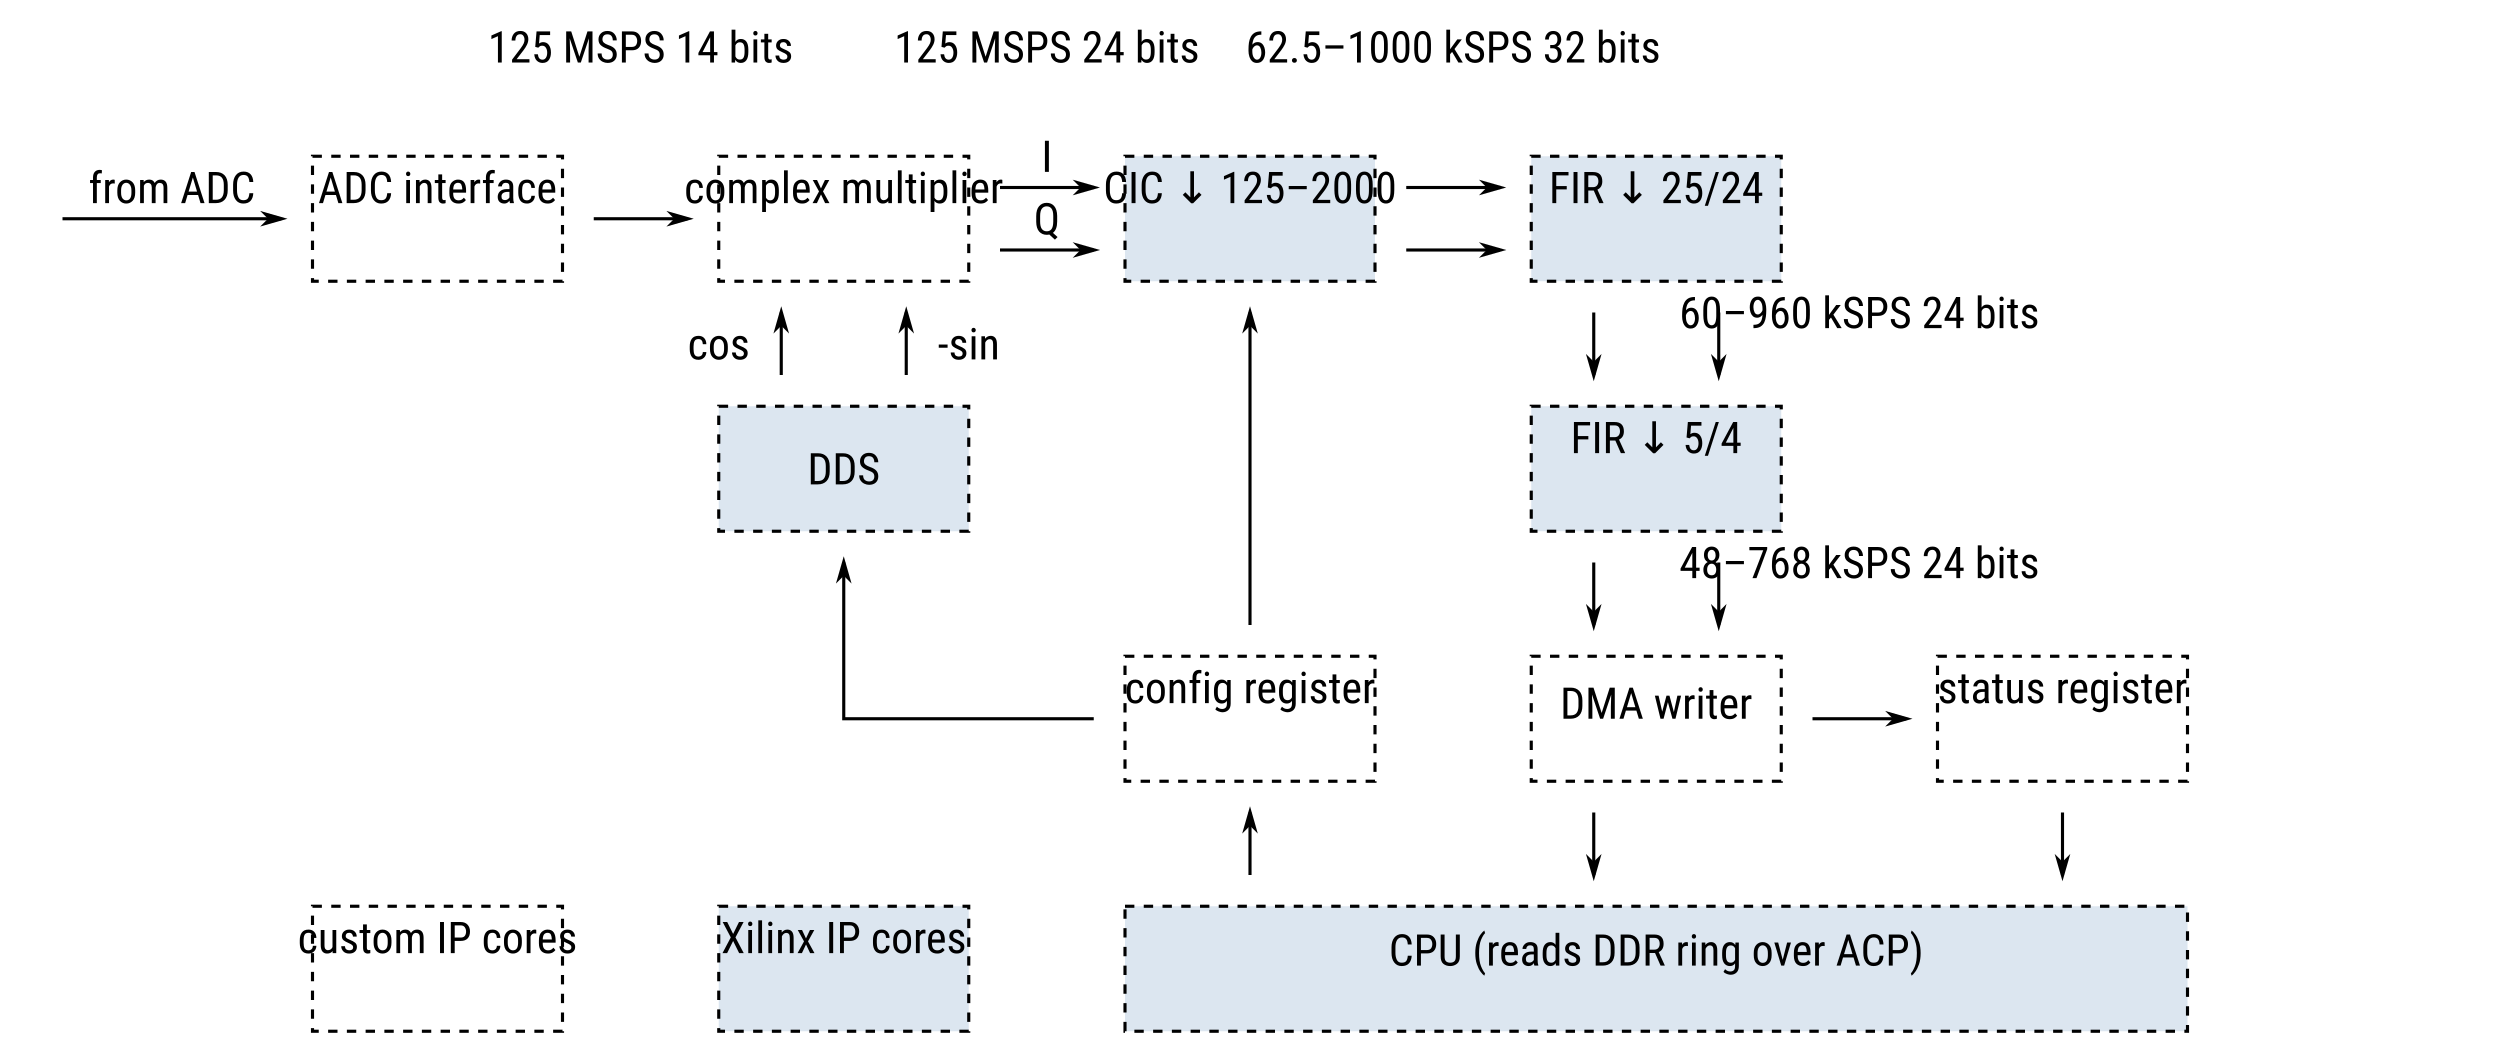
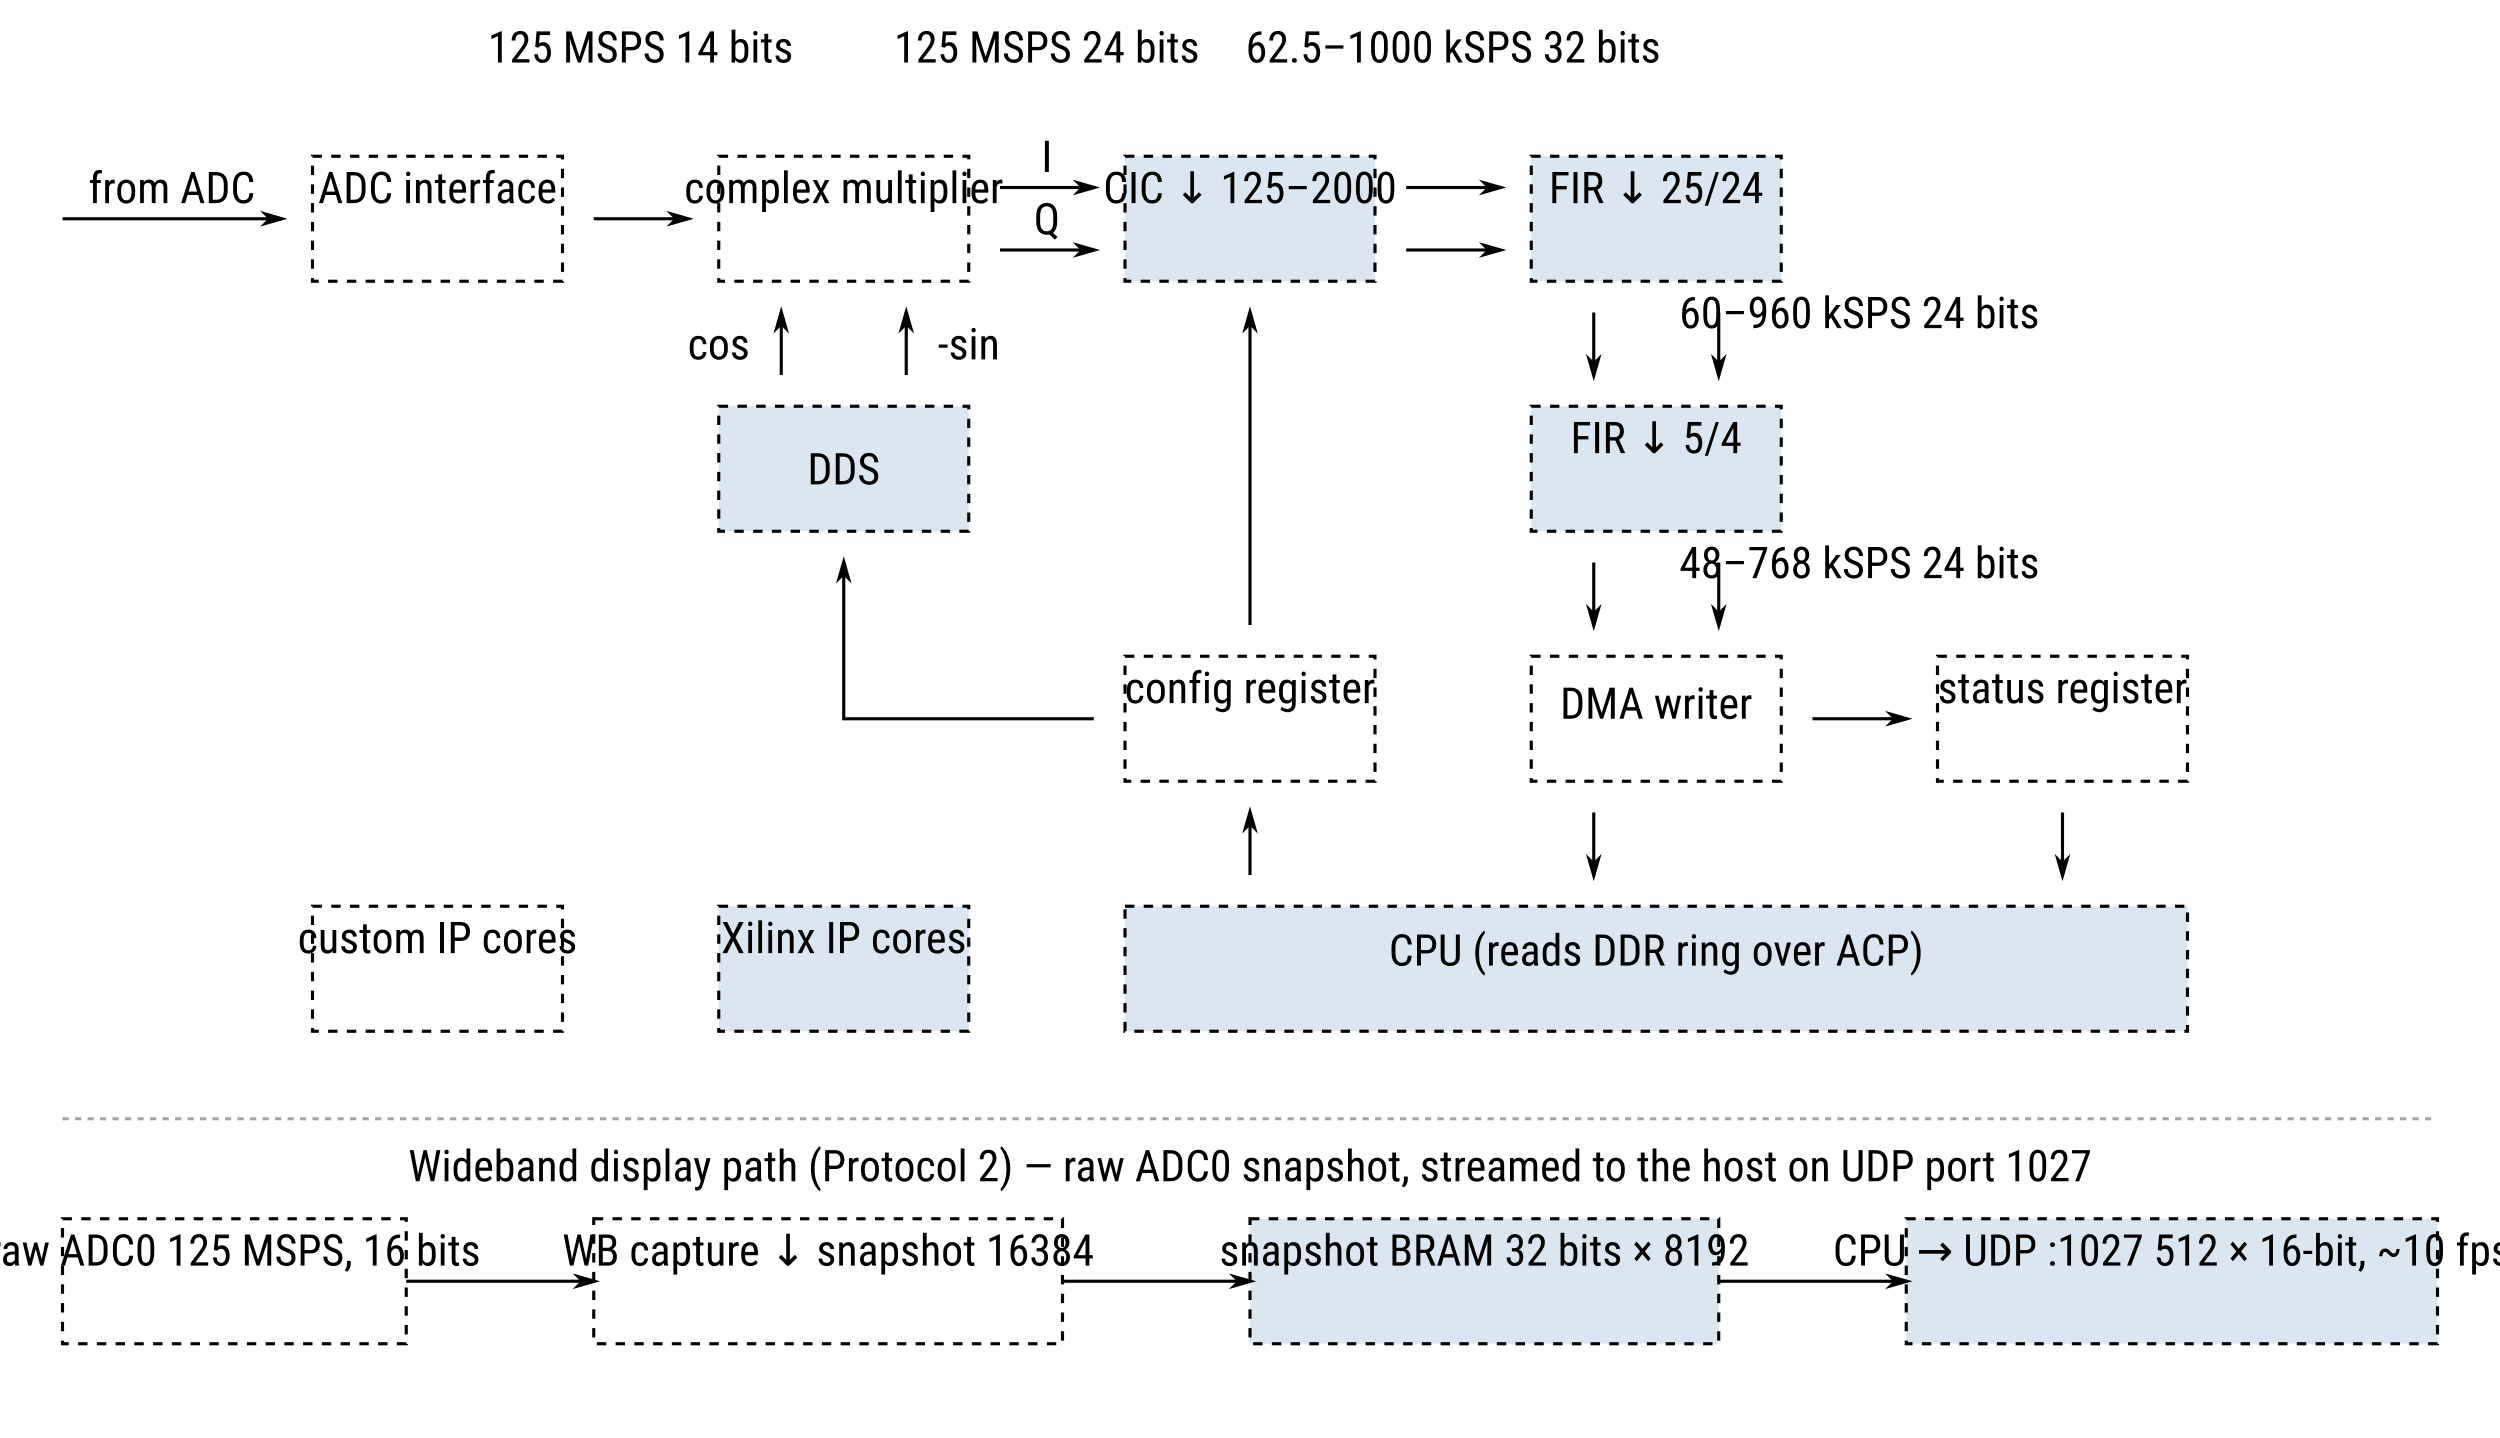
- <svg xmlns="http://www.w3.org/2000/svg" width="800" height="340" version="1.1">
+ <svg xmlns="http://www.w3.org/2000/svg" width="800" height="460" version="1.1">
  <defs>
    <marker id="Arrow1L" overflow="visible" markerHeight="5" markerWidth="8.75" orient="auto-start-reverse" refX="4.25">
      <path transform="scale(.5)" d="m0 0-5 5 17.5-5-17.5-5z" fill="context-stroke" fill-rule="evenodd" />
    </marker>
  </defs>
  <rect x="360" y="50" width="80" height="40" fill="#dce6f0" stroke="#000000" stroke-dasharray="3, 3" />
  <rect x="490" y="50" width="80" height="40" fill="#dce6f0" stroke="#000000" stroke-dasharray="3, 3" />
  <rect x="100" y="50" width="80" height="40" fill="none" stroke="#000000" stroke-dasharray="3, 3" />
  <rect x="230" y="50" width="80" height="40" fill="none" stroke="#000000" stroke-dasharray="3, 3" />
  <rect x="230" y="130" width="80" height="40" fill="#dce6f0" stroke="#000000" stroke-dasharray="3, 3" />
  <rect x="490" y="130" width="80" height="40" fill="#dce6f0" stroke="#000000" stroke-dasharray="3, 3" />
  <text x="140" y="65" fill="#000000" font-family="Roboto Condensed" font-size="14px" text-align="center" text-anchor="middle" style="line-height:1.25">
    <tspan>ADC</tspan>
    <tspan>interface</tspan>
  </text>
  <text x="335" y="55" fill="#000000" font-family="Roboto Condensed" font-size="14px" text-align="center" text-anchor="middle" style="line-height:1.25">
    <tspan>I</tspan>
  </text>
  <text x="335" y="75" fill="#000000" font-family="Roboto Condensed" font-size="14px" text-align="center" text-anchor="middle" style="line-height:1.25">
    <tspan>Q</tspan>
  </text>
  <text x="335" y="20" fill="#000000" font-family="Roboto Condensed" font-size="14px" text-align="center" text-anchor="middle" style="line-height:1.25">
    <tspan>125 MSPS</tspan>
    <tspan>24 bits</tspan>
  </text>
  <path d="m320 60h30" fill="none" marker-end="url(#Arrow1L)" stroke="#000000" />
  <path d="m320 80h30" fill="none" marker-end="url(#Arrow1L)" stroke="#000000" />
  <path d="m250 120v-20" fill="none" marker-end="url(#Arrow1L)" stroke="#000000" />
  <path d="m290 120v-20" fill="none" marker-end="url(#Arrow1L)" stroke="#000000" />
  <text x="400" y="65" fill="#000000" font-family="Roboto Condensed" font-size="14px" text-align="center" text-anchor="middle" style="line-height:1.25">
    <tspan>CIC</tspan>
    <tspan>↓ 125–2000</tspan>
  </text>
  <path d="m510 100v20" fill="none" marker-end="url(#Arrow1L)" stroke="#000000" />
  <path d="m550 100v20" fill="none" marker-end="url(#Arrow1L)" stroke="#000000" />
  <text x="270" y="65" fill="#000000" font-family="Roboto Condensed" font-size="14px" text-align="center" text-anchor="middle" style="line-height:1.25">
    <tspan>complex</tspan>
    <tspan>multiplier</tspan>
  </text>
  <text x="270" y="155" fill="#000000" font-family="Roboto Condensed" font-size="14px" text-align="center" text-anchor="middle" style="line-height:1.25">
    <tspan>DDS</tspan>
  </text>
  <text x="230" y="115" fill="#000000" font-family="Roboto Condensed" font-size="14px" text-align="center" text-anchor="middle" style="line-height:1.25">
    <tspan>cos</tspan>
  </text>
  <text x="310" y="115" fill="#000000" font-family="Roboto Condensed" font-size="14px" text-align="center" text-anchor="middle" style="line-height:1.25">
    <tspan>-sin</tspan>
  </text>
  <text x="465" y="20" fill="#000000" font-family="Roboto Condensed" font-size="14px" text-align="center" text-anchor="middle" style="line-height:1.25">
    <tspan>62.5–1000 kSPS</tspan>
    <tspan>32 bits</tspan>
  </text>
  <path d="m190 70h30" fill="none" marker-end="url(#Arrow1L)" stroke="#000000" />
  <path d="m450 60h30" fill="none" marker-end="url(#Arrow1L)" stroke="#000000" />
  <path d="m450 80h30" fill="none" marker-end="url(#Arrow1L)" stroke="#000000" />
  <path d="m510 180v20" fill="none" marker-end="url(#Arrow1L)" stroke="#000000" />
  <path d="m550 180v20" fill="none" marker-end="url(#Arrow1L)" stroke="#000000" />
  <text x="595" y="105" fill="#000000" font-family="Roboto Condensed" font-size="14px" text-align="center" text-anchor="middle" style="line-height:1.25">
    <tspan>60–960 kSPS</tspan>
    <tspan>24 bits</tspan>
  </text>
  <rect x="100" y="290" width="80" height="40" fill="none" stroke="#000000" stroke-dasharray="3, 3" />
  <rect x="230" y="290" width="80" height="40" fill="#dce6f0" stroke="#000000" stroke-dasharray="3, 3" />
  <text x="270" y="305" fill="#000000" font-family="Roboto Condensed" font-size="14px" text-align="center" text-anchor="middle" style="line-height:1.25">
    <tspan>Xilinx</tspan>
    <tspan>IP cores</tspan>
  </text>
  <text x="140" y="305" fill="#000000" font-family="Roboto Condensed" font-size="14px" text-align="center" text-anchor="middle" style="line-height:1.25">
    <tspan>custom</tspan>
    <tspan>IP cores</tspan>
  </text>
  <text x="205" y="20" fill="#000000" font-family="Roboto Condensed" font-size="14px" text-align="center" text-anchor="middle" style="line-height:1.25">
    <tspan>125 MSPS</tspan>
    <tspan>14 bits</tspan>
  </text>
  <text x="530" y="145" fill="#000000" font-family="Roboto Condensed" font-size="14px" text-align="center" text-anchor="middle" style="line-height:1.25">
    <tspan>FIR</tspan>
    <tspan>↓ 5/4</tspan>
  </text>
  <text x="530" y="65" fill="#000000" font-family="Roboto Condensed" font-size="14px" text-align="center" text-anchor="middle" style="line-height:1.25">
    <tspan>FIR</tspan>
    <tspan>↓ 25/24</tspan>
  </text>
  <text x="595" y="185" fill="#000000" font-family="Roboto Condensed" font-size="14px" text-align="center" text-anchor="middle" style="line-height:1.25">
    <tspan>48–768 kSPS</tspan>
    <tspan>24 bits</tspan>
  </text>
  <rect x="360" y="290" width="340" height="40" fill="#dce6f0" stroke="#000000" stroke-dasharray="3, 3" />
  <rect x="490" y="210" width="80" height="40" fill="none" stroke="#000000" stroke-dasharray="3, 3" />
  <text x="530" y="230" fill="#000000" font-family="Roboto Condensed" font-size="14px" text-align="center" text-anchor="middle" style="line-height:1.25">
    <tspan>DMA</tspan>
    <tspan>writer</tspan>
  </text>
  <text x="400" y="225" fill="#000000" font-family="Roboto Condensed" font-size="14px" text-align="center" text-anchor="middle" style="line-height:1.25">
    <tspan>config</tspan>
    <tspan>register</tspan>
  </text>
  <rect x="360" y="210" width="80" height="40" fill="none" stroke="#000000" stroke-dasharray="3, 3" />
  <text x="530" y="309" fill="#000000" font-family="Roboto Condensed" font-size="14px" text-align="center" text-anchor="middle" style="line-height:1.25">
    <tspan>CPU</tspan>
    <tspan>(reads DDR ring over ACP)</tspan>
  </text>
  <path d="m510 260v20" fill="none" marker-end="url(#Arrow1L)" stroke="#000000" />
  <text x="660" y="225" fill="#000000" font-family="Roboto Condensed" font-size="14px" text-align="center" text-anchor="middle" style="line-height:1.25">
    <tspan>status</tspan>
    <tspan>register</tspan>
  </text>
  <rect x="620" y="210" width="80" height="40" fill="none" stroke="#000000" stroke-dasharray="3, 3" />
  <path d="m400 280v-20" fill="none" marker-end="url(#Arrow1L)" stroke="#000000" />
  <path d="m660 260v20" fill="none" marker-end="url(#Arrow1L)" stroke="#000000" />
  <path d="m400 200v-100" fill="none" marker-end="url(#Arrow1L)" stroke="#000000" />
  <path d="m580 230h30" fill="none" marker-end="url(#Arrow1L)" stroke="#000000" />
  <path d="m350 230h-80v-50" fill="none" marker-end="url(#Arrow1L)" stroke="#000000" stroke-width="1px" />
  <path d="m20 70h70" fill="none" marker-end="url(#Arrow1L)" stroke="#000000" />
  <text x="55" y="65" fill="#000000" font-family="Roboto Condensed" font-size="14px" text-align="center" text-anchor="middle" style="line-height:1.25">
    <tspan>from ADC</tspan>
  </text>
+   <path d="m20 358h760" fill="none" stroke="#000000" stroke-dasharray="2, 2" opacity="0.35" />
+   <text x="400" y="378" fill="#000000" font-family="Roboto Condensed" font-size="14px" text-align="center" text-anchor="middle" style="line-height:1.25">
+     <tspan>Wideband display path (Protocol 2) — raw ADC0 snapshot, streamed to the host on UDP port 1027</tspan>
+   </text>
+   <rect x="20" y="390" width="110" height="40" fill="none" stroke="#000000" stroke-dasharray="3, 3" />
+   <rect x="190" y="390" width="150" height="40" fill="none" stroke="#000000" stroke-dasharray="3, 3" />
+   <rect x="400" y="390" width="150" height="40" fill="#dce6f0" stroke="#000000" stroke-dasharray="3, 3" />
+   <rect x="610" y="390" width="170" height="40" fill="#dce6f0" stroke="#000000" stroke-dasharray="3, 3" />
+   <text x="75" y="405" fill="#000000" font-family="Roboto Condensed" font-size="14px" text-align="center" text-anchor="middle" style="line-height:1.25">
+     <tspan>raw ADC0</tspan>
+     <tspan>125 MSPS, 16 bits</tspan>
+   </text>
+   <text x="265" y="405" fill="#000000" font-family="Roboto Condensed" font-size="14px" text-align="center" text-anchor="middle" style="line-height:1.25">
+     <tspan>WB capture</tspan>
+     <tspan>↓ snapshot 16384</tspan>
+   </text>
+   <text x="475" y="405" fill="#000000" font-family="Roboto Condensed" font-size="14px" text-align="center" text-anchor="middle" style="line-height:1.25">
+     <tspan>snapshot BRAM</tspan>
+     <tspan>32 bits × 8192</tspan>
+   </text>
+   <text x="695" y="405" fill="#000000" font-family="Roboto Condensed" font-size="14px" text-align="center" text-anchor="middle" style="line-height:1.25">
+     <tspan>CPU → UDP :1027</tspan>
+     <tspan>512 × 16-bit, ~10 fps</tspan>
+   </text>
+   <path d="m130 410h60" fill="none" marker-end="url(#Arrow1L)" stroke="#000000" />
+   <path d="m340 410h60" fill="none" marker-end="url(#Arrow1L)" stroke="#000000" />
+   <path d="m550 410h60" fill="none" marker-end="url(#Arrow1L)" stroke="#000000" />
</svg>
